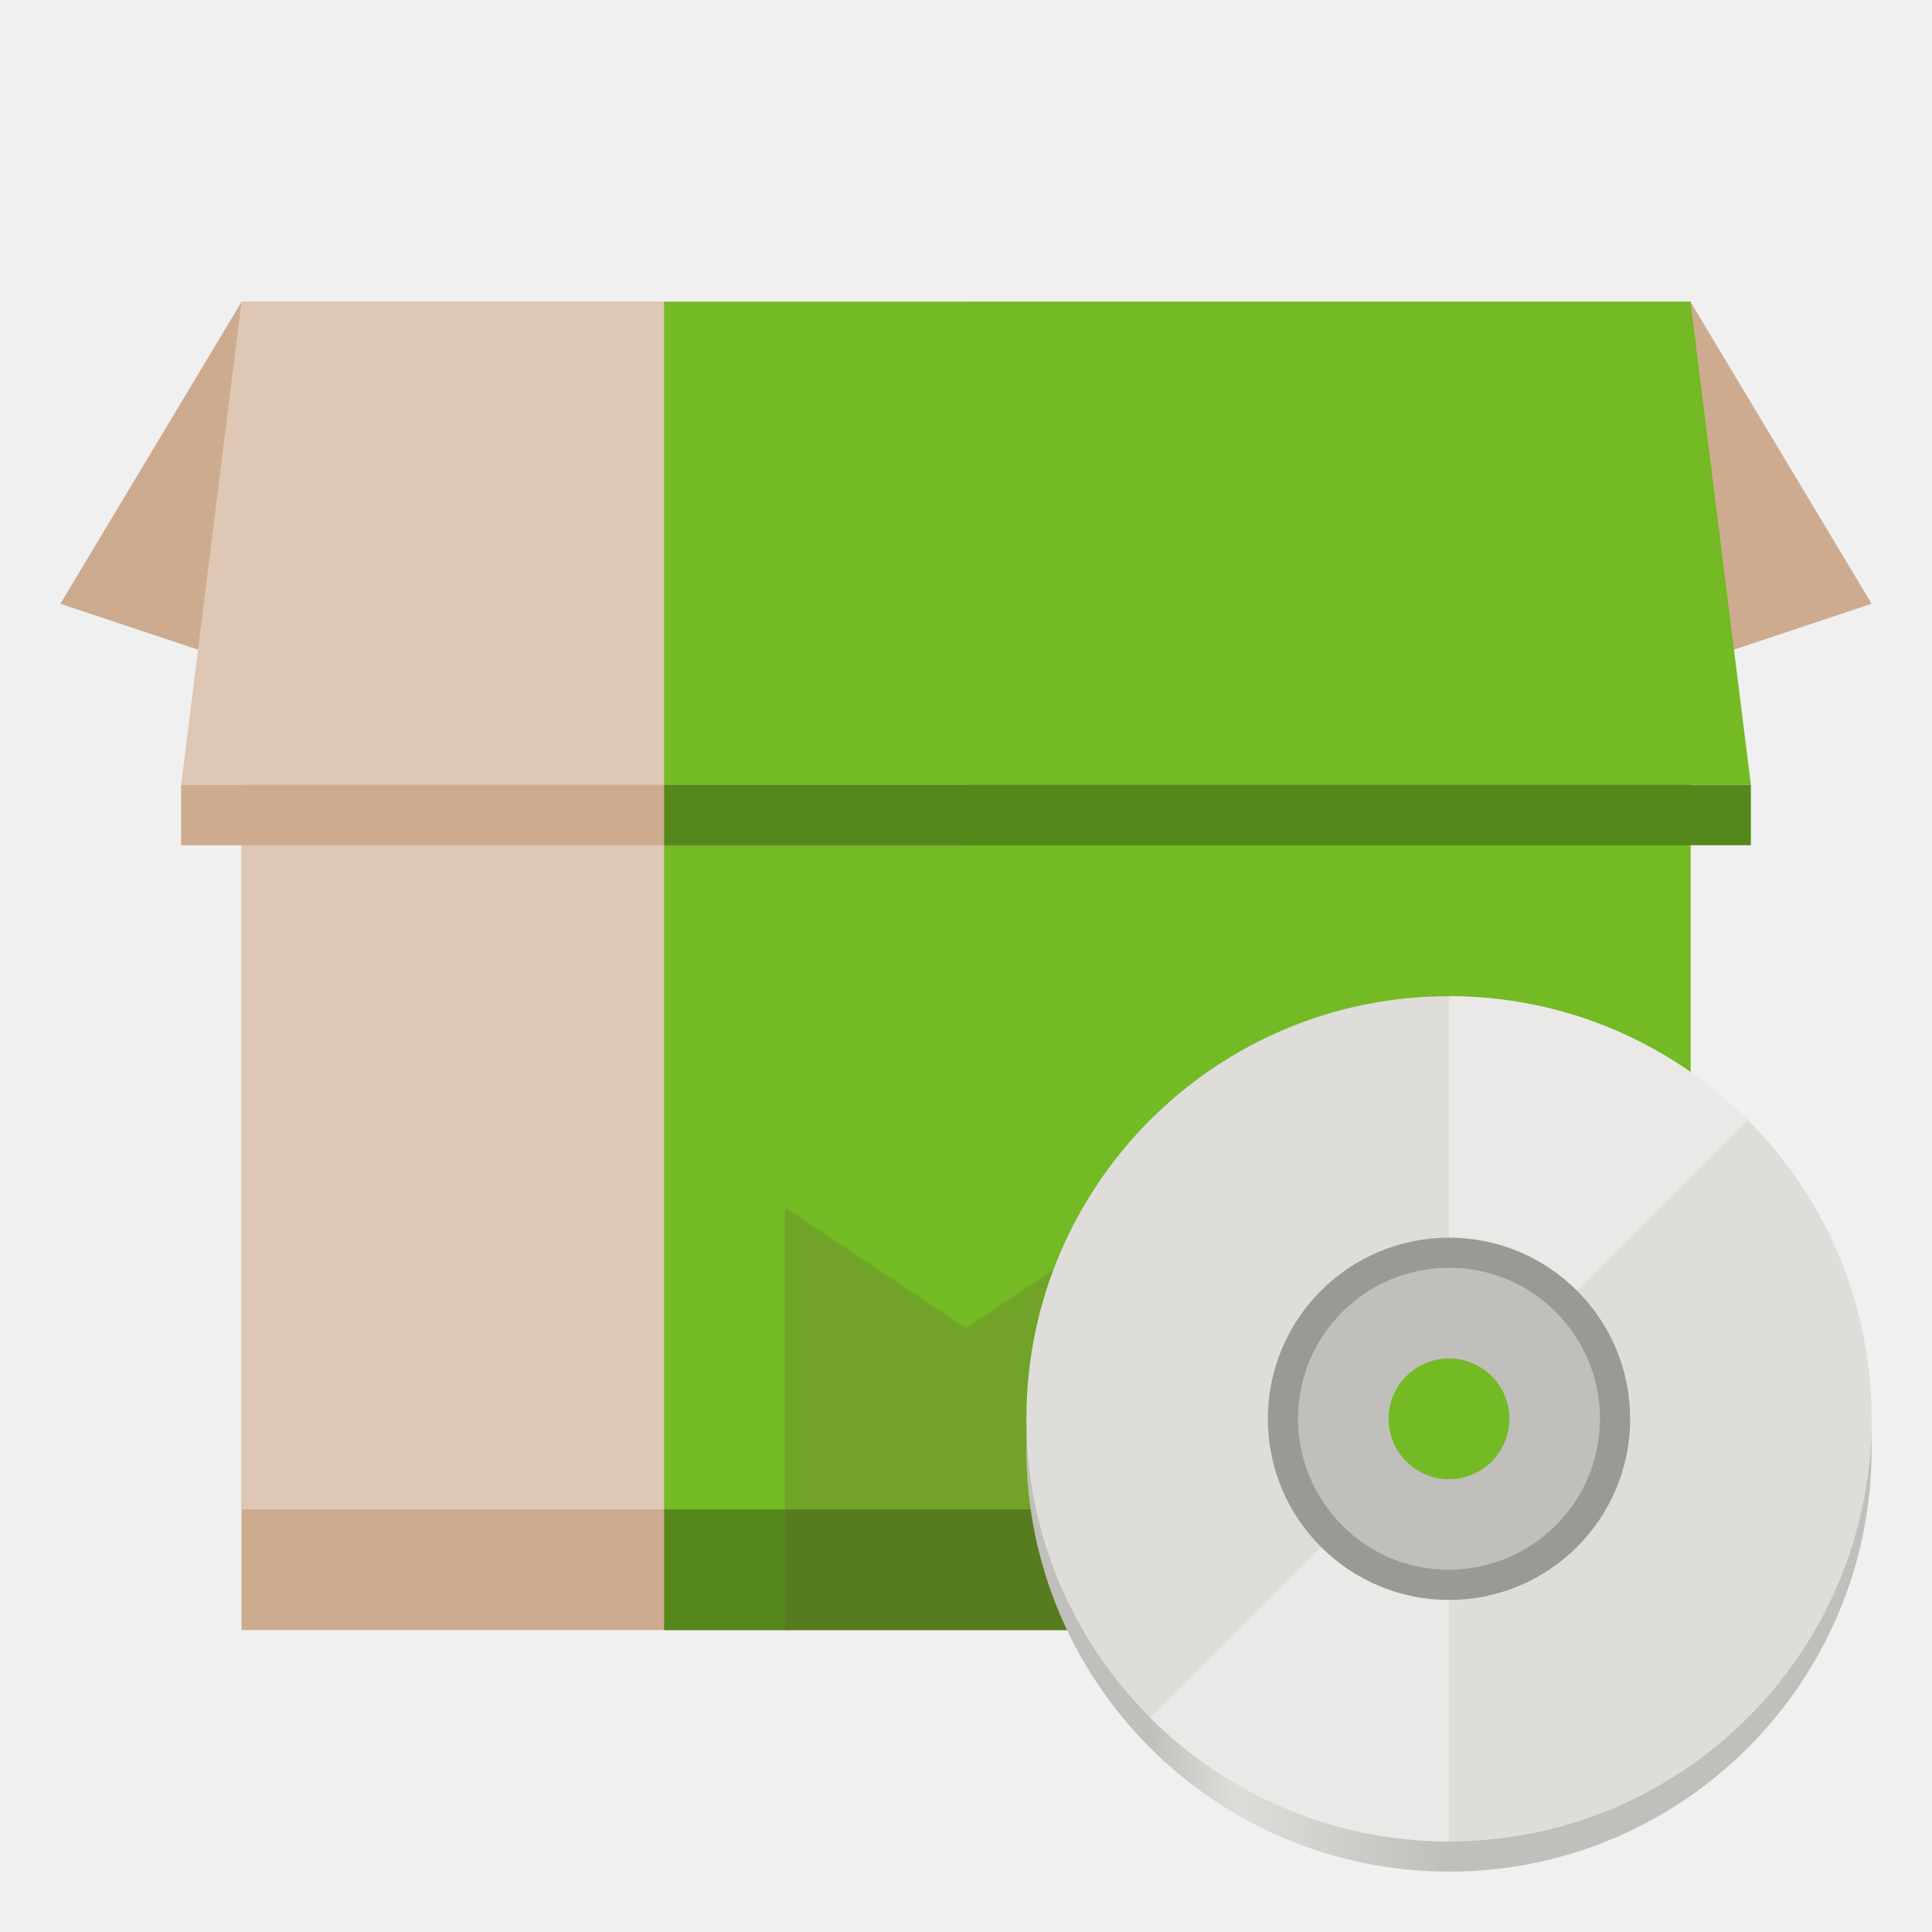
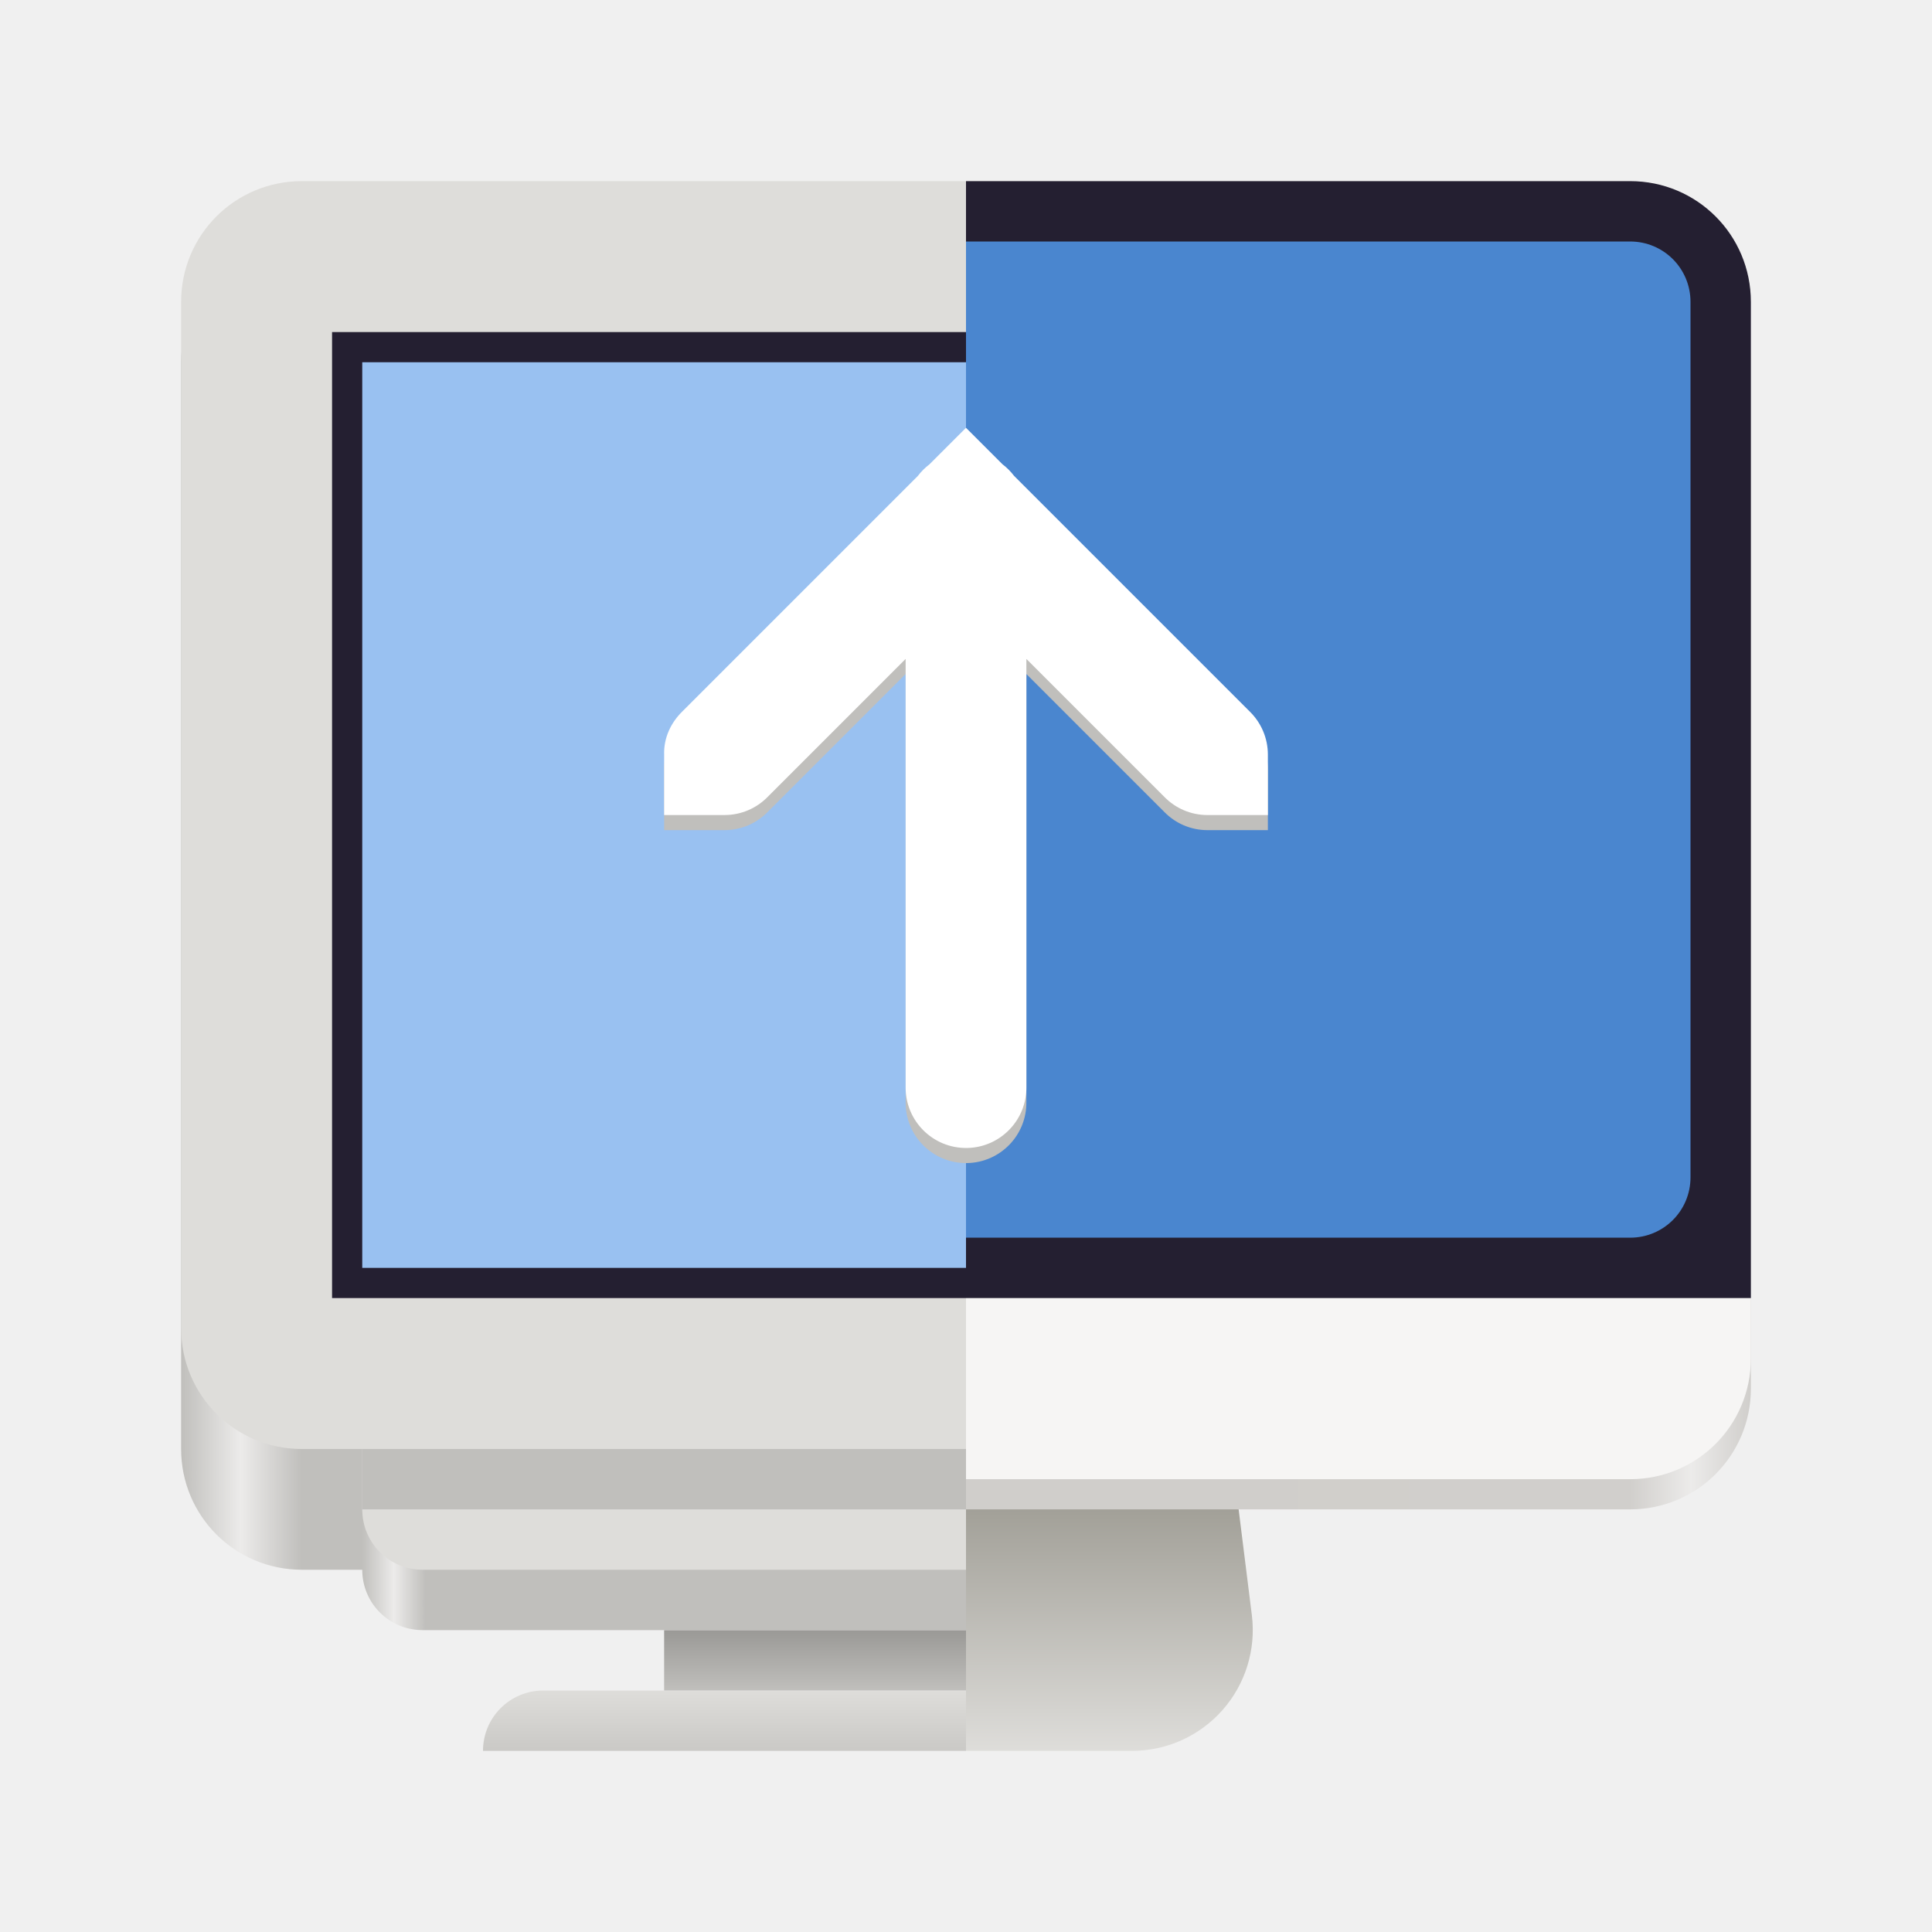
- <svg xmlns="http://www.w3.org/2000/svg" version="1.1" viewBox="0 0 128 128">
+ <svg xmlns="http://www.w3.org/2000/svg" width="128" height="128" version="1.0" viewBox="0 0 128 128">
  <defs>
-     <linearGradient id="a" x1="2" x2="30" y1="17" y2="17" gradientUnits="userSpaceOnUse">
+     <linearGradient id="linearGradient1342" x1="12" x2="116" y1="98" y2="98" gradientUnits="userSpaceOnUse">
+       <stop stop-color="#d7d5d2" offset="0" />
+       <stop stop-color="#ecebea" offset=".038" />
+       <stop stop-color="#cfcdc9" offset=".077" />
+       <stop stop-color="#d1cfcc" offset=".923" />
+       <stop stop-color="#ecebea" offset=".962" />
+       <stop stop-color="#d0cecb" offset="1" />
+     </linearGradient>
+     <linearGradient id="linearGradient1397" x1="75" x2="75" y1="116" y2="100" gradientUnits="userSpaceOnUse">
+       <stop stop-color="#deddda" offset="0" />
+       <stop stop-color="#a2a098" offset="1" />
+     </linearGradient>
+     <linearGradient id="linearGradient5164" x1="24" x2="108" y1="108" y2="108" gradientUnits="userSpaceOnUse">
      <stop stop-color="#c0bfbc" offset="0" />
-       <stop stop-color="#c0bfbc" offset=".143" />
-       <stop stop-color="#deddda" offset=".25" />
-       <stop stop-color="#c0bfbc" offset=".5" />
+       <stop stop-color="#ecebea" offset=".025" />
+       <stop stop-color="#c0bfbc" offset=".05" />
+       <stop stop-color="#c0bfbc" offset=".95" />
+       <stop stop-color="#ecebea" offset=".975" />
+       <stop stop-color="#c0bfbc" offset="1" />
+     </linearGradient>
+     <linearGradient id="linearGradient5186" x1="-72" x2="-72" y1="112" y2="116" gradientUnits="userSpaceOnUse">
+       <stop stop-color="#deddda" offset="0" />
+       <stop stop-color="#cac9c6" offset="1" />
+     </linearGradient>
+     <linearGradient id="linearGradient5194" x1="-60" x2="-60" y1="108" y2="112" gradientUnits="userSpaceOnUse">
+       <stop stop-color="#9a9996" offset="0" />
+       <stop stop-color="#c0bfbc" offset="1" />
+     </linearGradient>
+     <linearGradient id="linearGradient5416" x1="12" x2="116" y1="103" y2="103" gradientUnits="userSpaceOnUse">
+       <stop stop-color="#c0bfbc" offset="0" />
+       <stop stop-color="#ecebea" offset=".038" />
+       <stop stop-color="#c0bfbc" offset=".077" />
+       <stop stop-color="#c0bfbc" offset=".923" />
+       <stop stop-color="#ecebea" offset=".962" />
      <stop stop-color="#c0bfbc" offset="1" />
    </linearGradient>
  </defs>
-   <g transform="matrix(2,0,0,2,0,32)">
-     <path d="m8-6-6 10 6 2z" fill="#cdab8f" />
-     <path d="m56-6 6 10-6 2z" fill="#cdab8f" />
-     <rect x="8" y="-6" width="48" height="44" ry="0" fill="#cdab8f" />
-     <rect x="8" y="-6" width="48" height="40" ry="0" fill="#dec7b4" />
-     <rect x="22" y="-6" width="34" height="40" fill="#73ba25" />
-     <rect x="22" y="34" width="34" height="4" fill="#54881b" />
-     <path d="m26 24v14h12v-14l-6 4z" fill="#63452c" opacity=".2" />
-     <path d="m8-6-2 16h26v-16z" fill="#dec7b4" />
-     <path d="m22 10h36l-2-16h-34z" fill="#73ba25" />
-     <rect x="6" y="10" width="26" height="2" fill="#cdab8f" />
-     <rect x="22" y="10" width="36" height="2" fill="#54881b" />
+   <path d="m74 92a8.001 8.001 0 0 1 7.938 7.008l1 8a8.001 8.001 0 0 1-7.938 8.992h-11v-24z" fill="url(#linearGradient1397)" />
+   <path d="m108 16c4.432 0 8 3.568 8 8v68c0 4.432-3.568 8-8 8h-44v-84z" fill="url(#linearGradient1342)" />
+   <path d="m108 12c4.432 0 8 3.568 8 8v70c0 4.432-3.568 8-8 8h-44v-86z" fill="#f6f5f4" />
+   <path d="m108 12c4.432 0 8 3.568 8 8v66h-52v-74z" fill="#241f31" />
+   <g>
+     <path d="m108 16c2.216 0 4 1.784 4 4v58c0 2.216-1.784 4-4 4h-44v-66z" fill="#4a86cf" />
+     <path d="m36 112c-2.216 0-4 1.784-4 4h32v-4h-28z" fill="url(#linearGradient5186)" />
+     <path d="m44 108v4h20v-4h-20z" fill="url(#linearGradient5194)" />
+     <path d="m20 16c-4.432 0-8 3.568-8 8v72c0 4.432 3.568 8 8 8h44v-88h-44z" fill="url(#linearGradient5416)" />
+     <path d="m28 96c-2.216 0-4 1.784-4 4v4c0 2.216 1.784 4 4 4h36v-12h-36z" fill="url(#linearGradient5164)" />
+     <path d="m28 92c-2.216 0-4 1.784-4 4v4c0 2.216 1.784 4 4 4h36v-12h-36z" fill="#deddda" />
+     <path d="m20 12c-4.432 0-8 3.568-8 8v68c0 4.432 3.568 8 8 8h44v-84h-44z" fill="#deddda" />
+     <path d="m24 96v4h40v-4h-40z" fill="#c0bfbc" />
+     <path d="m22 22v64h42v-64h-42z" fill="#241f31" />
+     <path d="m24 24v60h40v-60h-40z" fill="#99c1f1" />
  </g>
-   <g transform="matrix(2,0,0,2,64,62)">
-     <path d="m16 3c-7.732 0-14 6.268-14 14s6.268 14 14 14 14-6.268 14-14-6.268-14-14-14zm0 9a5 5 0 0 1 5 5 5 5 0 0 1 -5 5 5 5 0 0 1 -5 -5 5 5 0 0 1 5 -5z" fill="url(#a)" />
-     <path d="m16 2c-7.732 0-14 6.268-14 14s6.268 14 14 14 14-6.268 14-14-6.268-14-14-14zm0 9a5 5 0 0 1 5 5 5 5 0 0 1 -5 5 5 5 0 0 1 -5 -5 5 5 0 0 1 5 -5z" fill="#deddda" />
-     <path d="m16 11a5 5 0 0 0 -5 5 5 5 0 0 0 5 5 5 5 0 0 0 5 -5 5 5 0 0 0 -5 -5zm0 3a2 2 0 0 1 2 2 2 2 0 0 1 -2 2 2 2 0 0 1 -2 -2 2 2 0 0 1 2 -2z" fill="#c0bfbc" />
-     <path d="m16 2v9a5 5 0 0 1 3.533 1.467l6.367-6.367c-2.534-2.534-6.034-4.1-9.9-4.1zm-3.533 17.533-6.367 6.367c2.534 2.534 6.034 4.1 9.9 4.1v-9a5 5 0 0 1 -3.533 -1.467z" fill="#f6f5f4" opacity=".5" />
-     <path d="m16 10a6 6 0 0 0 -6 6 6 6 0 0 0 6 6 6 6 0 0 0 6 -6 6 6 0 0 0 -6 -6zm0 1a5 5 0 0 1 5 5 5 5 0 0 1 -5 5 5 5 0 0 1 -5 -5 5 5 0 0 1 5 -5z" fill="#9a9996" />
-     <circle cx="22" cy="22" r="0" fill="#3d3846" />
-   </g>
+   <path d="m64.061 77.057c2.208-0.033 3.971-1.849 3.939-4.057l-5e-6 -28.344 9.15 9.15c0.725 0.736 1.731 1.193 2.85 1.193h4v-4c0-1.119-0.458-2.125-1.193-2.85l-15.627-15.627c-0.218-0.287-0.475-0.543-0.762-0.762l-2.418-2.418-2.42 2.42c-0.291 0.221-0.551 0.48-0.771 0.771l-15.615 15.615c-0.736 0.725-1.229 1.731-1.193 2.85v4h4c1.119 0 2.125-0.458 2.85-1.193l9.15-9.15 5e-6 28.344c-0.032 2.255 1.806 4.091 4.061 4.057z" fill="#c0bfbc" />
+   <path d="m64.061 76.057c2.208-0.033 3.971-1.849 3.939-4.057l-5e-6 -28.344 9.15 9.15c0.725 0.736 1.731 1.193 2.85 1.193h4v-4c0-1.119-0.458-2.125-1.193-2.85l-15.627-15.627c-0.218-0.287-0.475-0.543-0.762-0.762l-2.418-2.418-2.42 2.42c-0.291 0.221-0.551 0.48-0.771 0.771l-15.615 15.615c-0.736 0.725-1.229 1.731-1.193 2.85v4h4c1.119 0 2.125-0.458 2.85-1.193l9.15-9.15 5e-6 28.344c-0.032 2.255 1.806 4.091 4.061 4.057z" fill="#fff" />
</svg>
